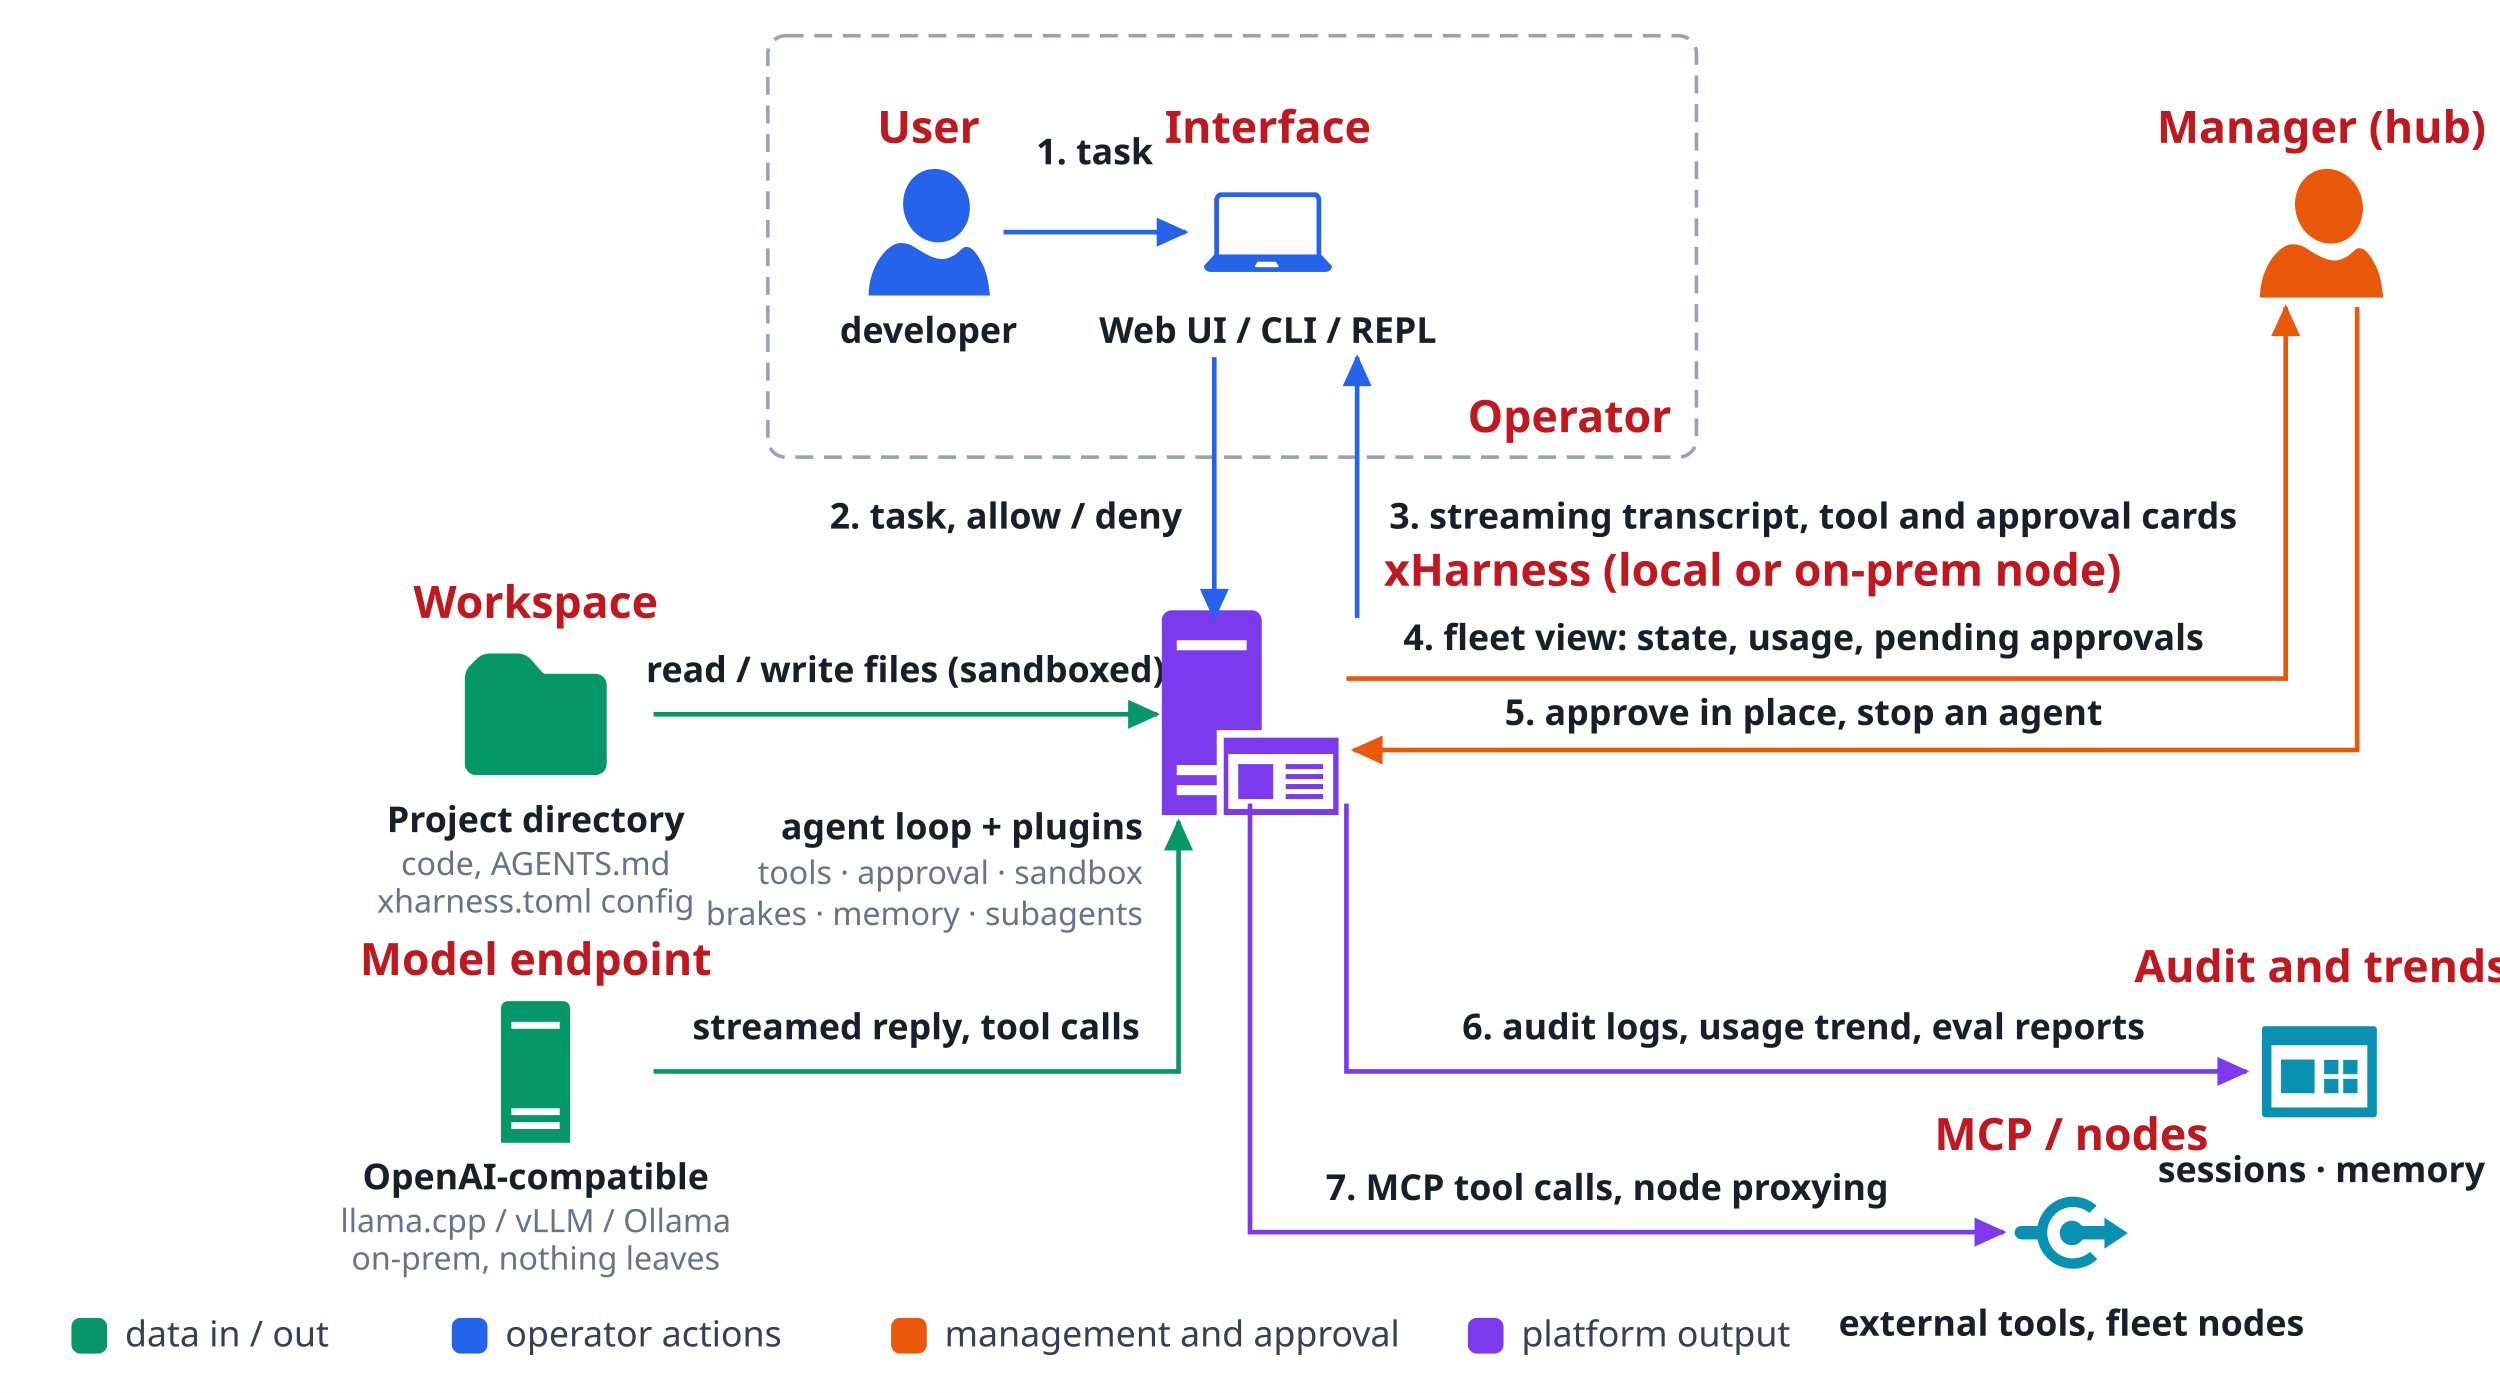
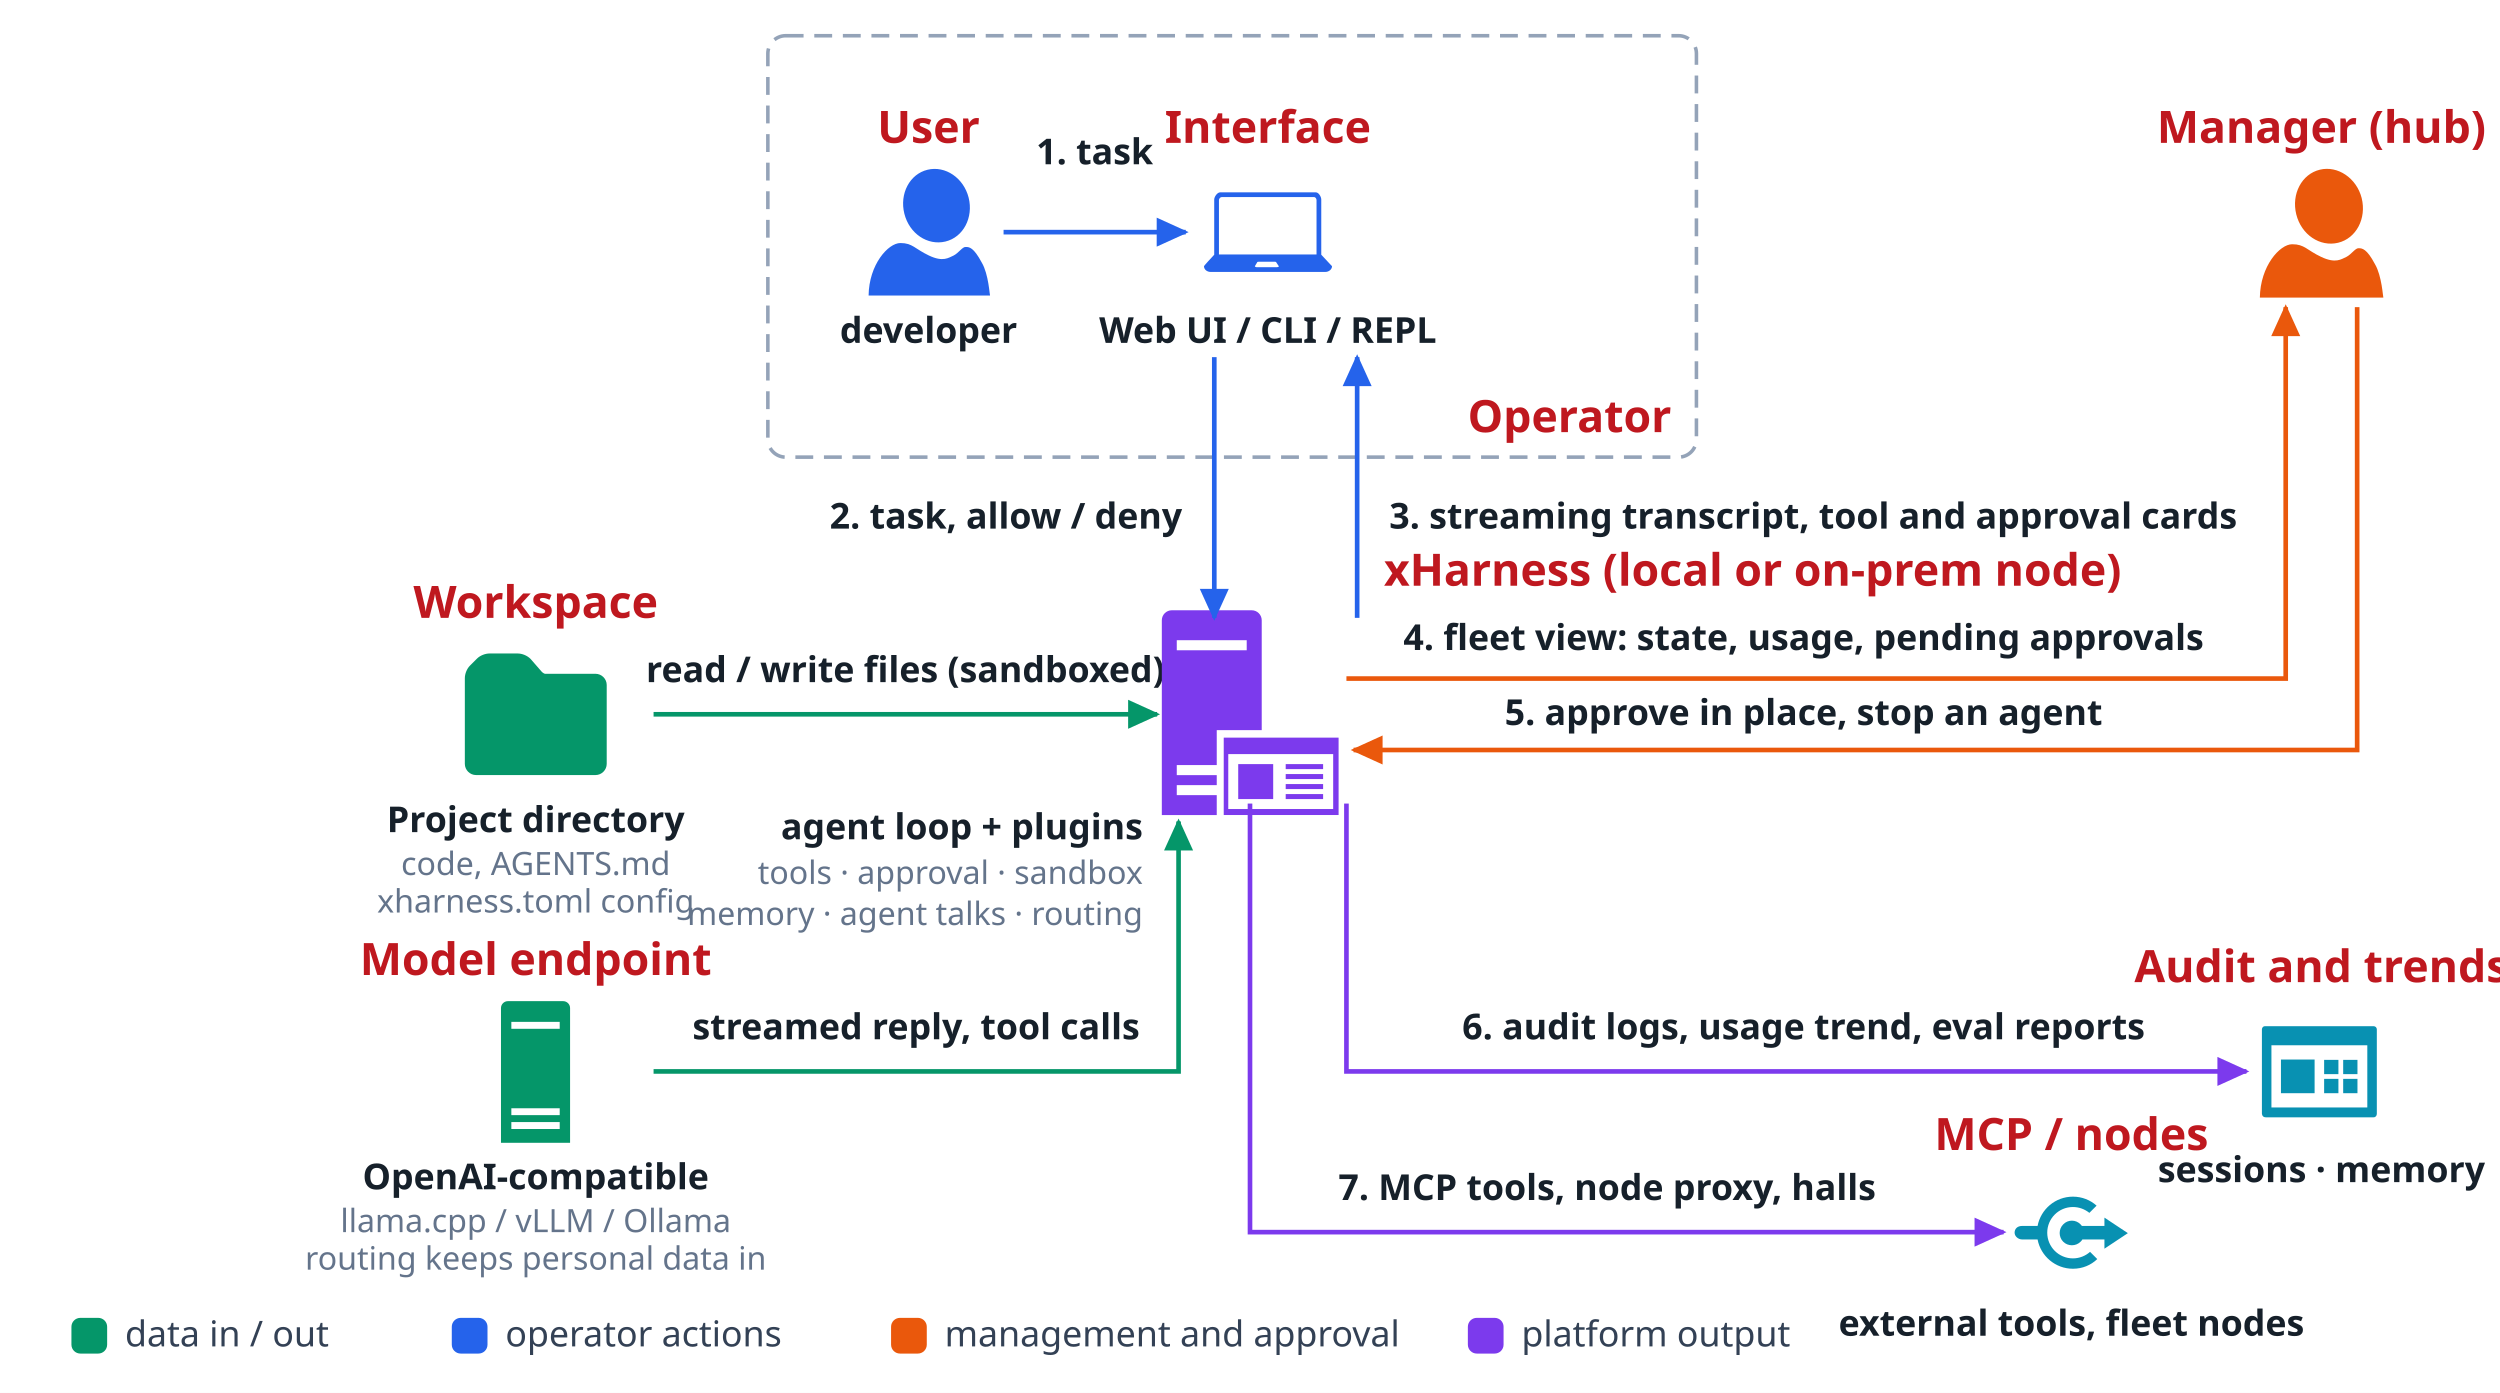
<svg xmlns="http://www.w3.org/2000/svg" viewBox="0 0 1400 780" width="1400" height="780" font-family="Noto Sans TC, Microsoft JhengHei, PingFang TC, sans-serif">
  <defs>
    <marker id="ar-green" viewBox="0 0 12 12" refX="10" refY="6" markerWidth="7.5" markerHeight="7.5" orient="auto-start-reverse">
      <path d="M0 1 L11 6 L0 11 z" fill="#059669" />
    </marker>
    <marker id="ar-blue" viewBox="0 0 12 12" refX="10" refY="6" markerWidth="7.5" markerHeight="7.5" orient="auto-start-reverse">
      <path d="M0 1 L11 6 L0 11 z" fill="#2563eb" />
    </marker>
    <marker id="ar-orange" viewBox="0 0 12 12" refX="10" refY="6" markerWidth="7.5" markerHeight="7.5" orient="auto-start-reverse">
      <path d="M0 1 L11 6 L0 11 z" fill="#ea580c" />
    </marker>
    <marker id="ar-violet" viewBox="0 0 12 12" refX="10" refY="6" markerWidth="7.5" markerHeight="7.5" orient="auto-start-reverse">
      <path d="M0 1 L11 6 L0 11 z" fill="#7c3aed" />
    </marker>
  </defs>
  <rect width="1400" height="780" fill="#ffffff" />
  <g transform="translate(212.727,332.562) scale(0.22039)">
    <g id="Layer_1_1_">
      <g id="File_x2C__general">
		
	</g>
    </g>
    <g id="Access_control">
</g>
    <g id="Azure_active_directory">
</g>
    <g id="Folder">
      <path fill="#059669" d="M350.1,151.5h-71.4c-11.2,0-24.1,5.2-31.8,12.9l-18.1,18.1c-7.7,7.7-12.9,20.6-12.9,31.8v217.7   c0,15.5,12.9,28.4,28.4,28.4H548c15.5,0,28.4-12.9,28.4-28.4V231.5c0-15.5-12.9-28.4-28.4-28.4H419.8c-1.7,0-6-2.6-7.7-4.3   l-29.3-33.6l0,0l0,0C374.2,156.6,361.3,151.5,350.1,151.5L350.1,151.5z" />
    </g>
    <g id="symbols">
</g>
  </g>
  <text x="300" y="346.0" font-size="25" fill="#bf181f" text-anchor="middle" font-weight="700">Workspace</text>
  <text x="300" y="466.0" font-size="20" fill="#16202a" text-anchor="middle" font-weight="700">Project directory</text>
  <text x="300" y="490.0" font-size="18" fill="#64748b" text-anchor="middle">code, AGENTS.md</text>
  <text x="300" y="511.0" font-size="18" fill="#64748b" text-anchor="middle">xharness.toml config</text>
  <path d="M366 400 H 648" stroke="#059669" stroke-width="2.6" fill="none" marker-end="url(#ar-green)" />
  <text x="507" y="382" font-size="20" fill="#16202a" text-anchor="middle" font-weight="700">read / write files (sandboxed)</text>
  <g transform="translate(213.613,523.697) scale(1.93459)">
    <g id="Layer_1">
      <g id="File_x2C__general">
		
	</g>
      <g id="Message">
	</g>
      <g id="Monitor">
	</g>
      <g id="Monitor_running_apps">
	</g>
      <g id="Mouse">
	</g>
      <g id="Network_card">
	</g>
      <g id="Not_allowed">
	</g>
      <g id="Performance">
	</g>
      <g id="Phone">
	</g>
      <g id="Plug_and_play">
	</g>
      <g id="Powershell_script_file">
	</g>
      <g id="Protocol_stack">
	</g>
      <g id="Queue_x2C__general">
	</g>
      <g id="RMS_connector">
	</g>
      <g id="Router">
	</g>
      <g id="Script_file">
	</g>
      <g id="Secure_virtual_machine">
	</g>
    </g>
    <g id="paths">
      <g id="Access_control">
	</g>
      <g id="Azure_active_directory">
	</g>
      <g id="Generic_code">
	</g>
      <g id="Laptop">
	</g>
      <g id="Load_balancer">
	</g>
      <g id="Lock_x2C__protected">
	</g>
    </g>
    <g id="symbols">
      <g>
        <path fill="#059669" d="M52.6,19.1h-16c-1.1,0-2,0.9-2,2v39h20v-39C54.6,20,53.7,19.1,52.6,19.1z M51.6,56.1h-14v-2h14V56.1z     M51.6,52.1h-14v-2h14V52.1z M51.6,27.1h-14v-2h14V27.1z" />
      </g>
    </g>
    <g id="slices">
</g>
  </g>
  <text x="300" y="546.0" font-size="25" fill="#bf181f" text-anchor="middle" font-weight="700">Model endpoint</text>
  <text x="300" y="666.0" font-size="20" fill="#16202a" text-anchor="middle" font-weight="700">OpenAI-compatible</text>
  <text x="300" y="690.0" font-size="18" fill="#64748b" text-anchor="middle">llama.cpp / vLLM / Ollama</text>
-   <text x="300" y="711.0" font-size="18" fill="#64748b" text-anchor="middle">on-prem, nothing leaves</text>
+   <text x="300" y="711.0" font-size="18" fill="#64748b" text-anchor="middle">routing keeps personal data in</text>
  <path d="M366 600 H 660 V 460" stroke="#059669" stroke-width="2.6" fill="none" marker-end="url(#ar-green)" />
  <text x="513" y="582" font-size="20" fill="#16202a" text-anchor="middle" font-weight="700">streamed reply, tool calls</text>
  <g transform="translate(579.032,303.201) scale(0.32584)">
    <g id="Layer_1_1_">
</g>
    <g id="Access_control">
</g>
    <g id="Azure_active_directory">
</g>
    <g id="Application_server">
      <g>
        <g>
          <path fill="#7c3aed" d="M374.2,118.3H236.9c-9.4,0-17.2,7.7-17.2,17.2v334.8h94.4v-34.3h-68.7v-17.2h68.7v-17.2h-68.7v-17.2h68.7     v-51.5v-8.6h8.6h51.5c5.2,0,8.6,0,17.2,0V135.5C391.4,126,383.6,118.3,374.2,118.3z M365.6,187H245.4v-17.2h120.2     C365.6,169.8,365.6,187,365.6,187z" />
        </g>
        <g>
          <path fill="#7c3aed" d="M326.1,337.2v133h197.4v-133H326.1z M514.1,459.9H333.9v-94.4h180.3V459.9z" />
          <polygon fill="#7c3aed" points="351,442.8 411.1,442.8 411.1,382.7 351,382.7    " />
          <polygon fill="#7c3aed" points="432.6,442.8 496.9,442.8 496.9,434.2 432.6,434.2    " />
          <polygon fill="#7c3aed" points="432.6,425.6 496.9,425.6 496.9,417 432.6,417    " />
          <polygon fill="#7c3aed" points="432.6,408.4 496.9,408.4 496.9,399.8 432.6,399.8    " />
          <polygon fill="#7c3aed" points="432.6,391.3 496.9,391.3 496.9,382.7 432.6,382.7    " />
        </g>
      </g>
    </g>
  </g>
  <text x="775" y="328" font-size="25" fill="#bf181f" text-anchor="start" font-weight="700">xHarness (local or on-prem node)</text>
  <text x="640" y="470" font-size="20" fill="#16202a" text-anchor="end" font-weight="700">agent loop + plugins</text>
  <text x="640" y="495" font-size="18" fill="#64748b" text-anchor="end">tools · approval · sandbox</text>
-   <text x="640" y="518" font-size="18" fill="#64748b" text-anchor="end">brakes · memory · subagents</text>
+   <text x="640" y="518" font-size="18" fill="#64748b" text-anchor="end">memory · agent talks · routing</text>
  <rect x="430" y="20" width="520" height="236" rx="10" fill="none" stroke="#94a3b8" stroke-width="2" stroke-dasharray="10 6" />
  <text x="936" y="242" font-size="25" fill="#bf181f" text-anchor="end" font-weight="700">Operator</text>
  <g transform="translate(301.300,-87.800) scale(2)">
    <g id="group100-187_1_" transform="translate(43.2593,-3764.95)">
      <g id="shape101-188_1_" transform="translate(7.20825,-11.5207)">
        <path fill="#2563eb" d="M58.6,3867.9c-5,1.2-7.9,6.7-6.5,12.3c1.4,5.6,6.5,9,11.5,7.8c5-1.2,7.9-6.7,6.5-12.3    C68.7,3870.2,63.6,3866.7,58.6,3867.9z" />
      </g>
      <g id="shape102-190_1_">
        <path fill="#2563eb" d="M76.5,3878c-0.9-0.1-2,1.7-3.4,2.4c-1.4,0.6-2.9,1.9-6.9,0c-4-1.9-4.6-3.5-8-3.5c-3.4,0-8.8,6-8.9,14.7h34    c-0.1,0-0.4-6-2.3-9.2C78.7,3878.1,77.5,3878,76.5,3878z" />
      </g>
    </g>
  </g>
  <text x="520" y="80.0" font-size="25" fill="#bf181f" text-anchor="middle" font-weight="700">User</text>
  <text x="520" y="192.0" font-size="20" fill="#16202a" text-anchor="middle" font-weight="700">developer</text>
  <path d="M562 130 H 664" stroke="#2563eb" stroke-width="2.6" fill="none" marker-end="url(#ar-blue)" />
  <text x="613" y="92" font-size="20" fill="#16202a" text-anchor="middle" font-weight="700">1. task</text>
  <g transform="translate(645.522,80.176) scale(0.16282)">
    <g id="Layer_1_1_">
      <g id="File_x2C__general">
		
	</g>
    </g>
    <g id="Access_control">
</g>
    <g id="Azure_active_directory">
</g>
    <g id="Generic_code">
</g>
    <g id="Laptop">
      <path fill="#2563eb" d="M579.7,383.7c0-189.7,0-189.7,0-189.7c0-9.4-8.6-24.9-18.9-24.9c-23.2,0-328.7,0-328.7,0   c-10.3,0-20.6,15.5-20.6,24.9c0,189.7,0,189.7,0,189.7c-36.9,39.5-35.2,39.5-35.2,39.5c0,11.2,10.3,19.7,23.2,19.7   c394,0,394,0,394,0c12.9,0,23.2-9.4,23.2-19.7L579.7,383.7L579.7,383.7L579.7,383.7z M426.9,426.6c-68.7,0-68.7,0-68.7,0   c-3.4,0-6.9-1.7-6.9-3.4c7.7-12.9,7.7-12.9,7.7-12.9c0-1.7,2.6-2.6,6-2.6c54.9,0,54.9,0,54.9,0c2.6,0,5.2,0.9,5.2,2.6   c8.6,12.9,8.6,12.9,8.6,12.9C433.8,425.7,430.3,426.6,426.9,426.6L426.9,426.6z M563.4,382.8c-338.2,0-335.6,0-335.6,0   c0-187.1,0-187.1,0-187.1c0-4.3,4.3-10.3,9.4-10.3c319.3,0,317.6,0,317.6,0c5.2,0,8.6,6,8.6,10.3V382.8L563.4,382.8L563.4,382.8   L563.4,382.8z" />
    </g>
    <g id="symbols">
</g>
    <g id="slices">
</g>
  </g>
  <text x="710" y="80.0" font-size="25" fill="#bf181f" text-anchor="middle" font-weight="700">Interface</text>
  <text x="710" y="192.0" font-size="20" fill="#16202a" text-anchor="middle" font-weight="700">Web UI / CLI / REPL</text>
  <path d="M680 200 V 346" stroke="#2563eb" stroke-width="2.6" fill="none" marker-end="url(#ar-blue)" />
  <text x="662" y="296" font-size="20" fill="#16202a" text-anchor="end" font-weight="700">2. task, allow / deny</text>
  <path d="M760 346 V 200" stroke="#2563eb" stroke-width="2.6" fill="none" marker-end="url(#ar-blue)" />
  <text x="778" y="296" font-size="20" fill="#16202a" text-anchor="start" font-weight="700">3. streaming transcript, tool and approval cards</text>
  <g transform="translate(1115.304,-14.534) scale(0.47431)">
    <g id="paths">
      <g id="Access_control">
	</g>
      <g id="Azure_active_directory">
	</g>
      <g id="Generic_code">
	</g>
      <g id="Laptop">
	</g>
      <g id="Load_balancer">
	</g>
      <g id="Lock_x2C__protected">
	</g>
    </g>
    <g id="symbols">
</g>
    <g id="slices">
</g>
    <g id="User">
      <g>
        <g id="shape101-188_1_" transform="translate(7.20825,-11.5207)">
          <path fill="#ea580c" d="M380.4,242.5c-21.4,5.1-33.9,28.7-27.9,52.8c6,24,27.9,38.6,49.3,33.5c21.4-5.1,33.9-28.7,27.9-52.8     C423.7,252.4,401.4,237.4,380.4,242.5z" />
        </g>
        <g id="shape102-190_1_">
          <path fill="#ea580c" d="M433.4,323.7c-3.9-0.4-8.6,7.3-14.6,10.3c-6,2.6-12.4,8.1-29.6,0c-17.2-8.1-19.7-15-34.3-15     s-37.7,25.7-38.2,63h145.8c-0.4,0-1.7-25.7-9.9-39.5C442.9,324.1,437.3,323.7,433.4,323.7z" />
        </g>
      </g>
    </g>
  </g>
  <text x="1300" y="80.0" font-size="25" fill="#bf181f" text-anchor="middle" font-weight="700">Manager (hub)</text>
  <path d="M754 380 H 1280 V 172" stroke="#ea580c" stroke-width="2.6" fill="none" marker-end="url(#ar-orange)" />
  <text x="1010" y="364" font-size="20" fill="#16202a" text-anchor="middle" font-weight="700">4. fleet view: state, usage, pending approvals</text>
  <path d="M1320 172 V 420 H 758" stroke="#ea580c" stroke-width="2.6" fill="none" marker-end="url(#ar-orange)" />
  <text x="1010" y="406" font-size="20" fill="#16202a" text-anchor="middle" font-weight="700">5. approve in place, stop an agent</text>
  <g transform="translate(721.600,21.600) scale(1.77778)">
    <g id="Layer_1">
</g>
    <g id="Completed_Icons">
      <path fill="#FFFFFF" d="M307.8,341.3c-1.7,0-2.7-1.4-2.7-2.7v-26.5c0-1.3,1-2.4,2.3-2.5c0,0,0.1,0,0.2,0h34.2   c1.4,0,2.5,1.1,2.5,2.5v26.6c0,1.4-1.1,2.5-2.5,2.5L307.8,341.3z" />
      <path fill="#0891b2" d="M332.2,332.2v-4.5h4.5v4.5H332.2z M326.2,332.2v-4.5h4.5v4.5H326.2z M332.2,326.2v-4.5h4.5v4.5H332.2z    M312.6,332.2v-10.6h10.6v10.6H312.6z M326.2,326.2v-4.5h4.5v4.5H326.2z M339.8,317.1h-30.2v19.6h30.2V317.1z M341.8,339.8   c0,0-33,0-34,0c-1.2,0-1.2-1.2-1.2-1.2v-26.5c0-0.5,0.4-1,0.9-1c0,0,0.1,0,0.1,0h34.2c0.6,0,1,0.5,1,1v26.6   C342.8,339.3,342.4,339.8,341.8,339.8z" />
    </g>
  </g>
  <text x="1300" y="550.0" font-size="25" fill="#bf181f" text-anchor="middle" font-weight="700">Audit and trends</text>
  <text x="1300" y="662.0" font-size="20" fill="#16202a" text-anchor="middle" font-weight="700">sessions · memory</text>
  <path d="M754 450 V 600 H 1258" stroke="#7c3aed" stroke-width="2.6" fill="none" marker-end="url(#ar-violet)" />
  <text x="1010" y="582" font-size="20" fill="#16202a" text-anchor="middle" font-weight="700">6. audit logs, usage trend, eval reports</text>
  <g transform="translate(1100.364,644.105) scale(0.14692)">
    <g id="Layer_1_1_">
</g>
    <g id="Access_control">
</g>
    <g id="Azure_active_directory">
</g>
    <g id="Connectors">
      <g>
        <path fill="#0891b2" d="M411.6,412.4c-54.1,0-97.9-43.8-97.9-97.9s43.8-97.9,97.9-97.9c24,0,45.5,8.6,62.7,22.3l27.5-27.5    c-24-21.5-55.8-34.3-90.1-34.3c-67,0-122.7,48.1-134.8,111.6h-58.4c-19.7,0-29.2,12-29.2,25.8s13.7,25.8,29.2,25.8h58.4    c12,63.5,67.8,111.6,134.8,111.6c36.1,0,68.7-13.7,92.7-36.9l-27.5-27.5C459.6,402.9,436.5,412.4,411.6,412.4z" />
        <path fill="#0891b2" d="M621,316.2L531.7,257v31.8h-85.8c-1.7-1.7-3.4-4.3-5.2-6c-18-18.9-48.1-18.9-66.1,0c-18,18-18,48.1,0,66.1    c18,18,48.1,18,66.1,0c2.6-2.6,5.2-5.2,6.9-8.6h84.1v35.2L621,316.2z" />
      </g>
    </g>
    <g id="symbols">
</g>
  </g>
  <text x="1160" y="644.0" font-size="25" fill="#bf181f" text-anchor="middle" font-weight="700">MCP / nodes</text>
  <text x="1160" y="748.0" font-size="20" fill="#16202a" text-anchor="middle" font-weight="700">external tools, fleet nodes</text>
  <path d="M700 450 V 690 H 1122" stroke="#7c3aed" stroke-width="2.6" fill="none" marker-end="url(#ar-violet)" />
-   <text x="900" y="672" font-size="20" fill="#16202a" text-anchor="middle" font-weight="700">7. MCP tool calls, node proxying</text>
+   <text x="900" y="672" font-size="20" fill="#16202a" text-anchor="middle" font-weight="700">7. MCP tools, node proxy, halls</text>
  <rect x="40" y="738" width="20" height="20" rx="5" fill="#059669" />
  <text x="70" y="754" font-size="20" fill="#334155" text-anchor="start">data in / out</text>
  <rect x="253" y="738" width="20" height="20" rx="5" fill="#2563eb" />
  <text x="283" y="754" font-size="20" fill="#334155" text-anchor="start">operator actions</text>
  <rect x="499" y="738" width="20" height="20" rx="5" fill="#ea580c" />
  <text x="529" y="754" font-size="20" fill="#334155" text-anchor="start">management and approval</text>
  <rect x="822" y="738" width="20" height="20" rx="5" fill="#7c3aed" />
  <text x="852" y="754" font-size="20" fill="#334155" text-anchor="start">platform output</text>
</svg>
